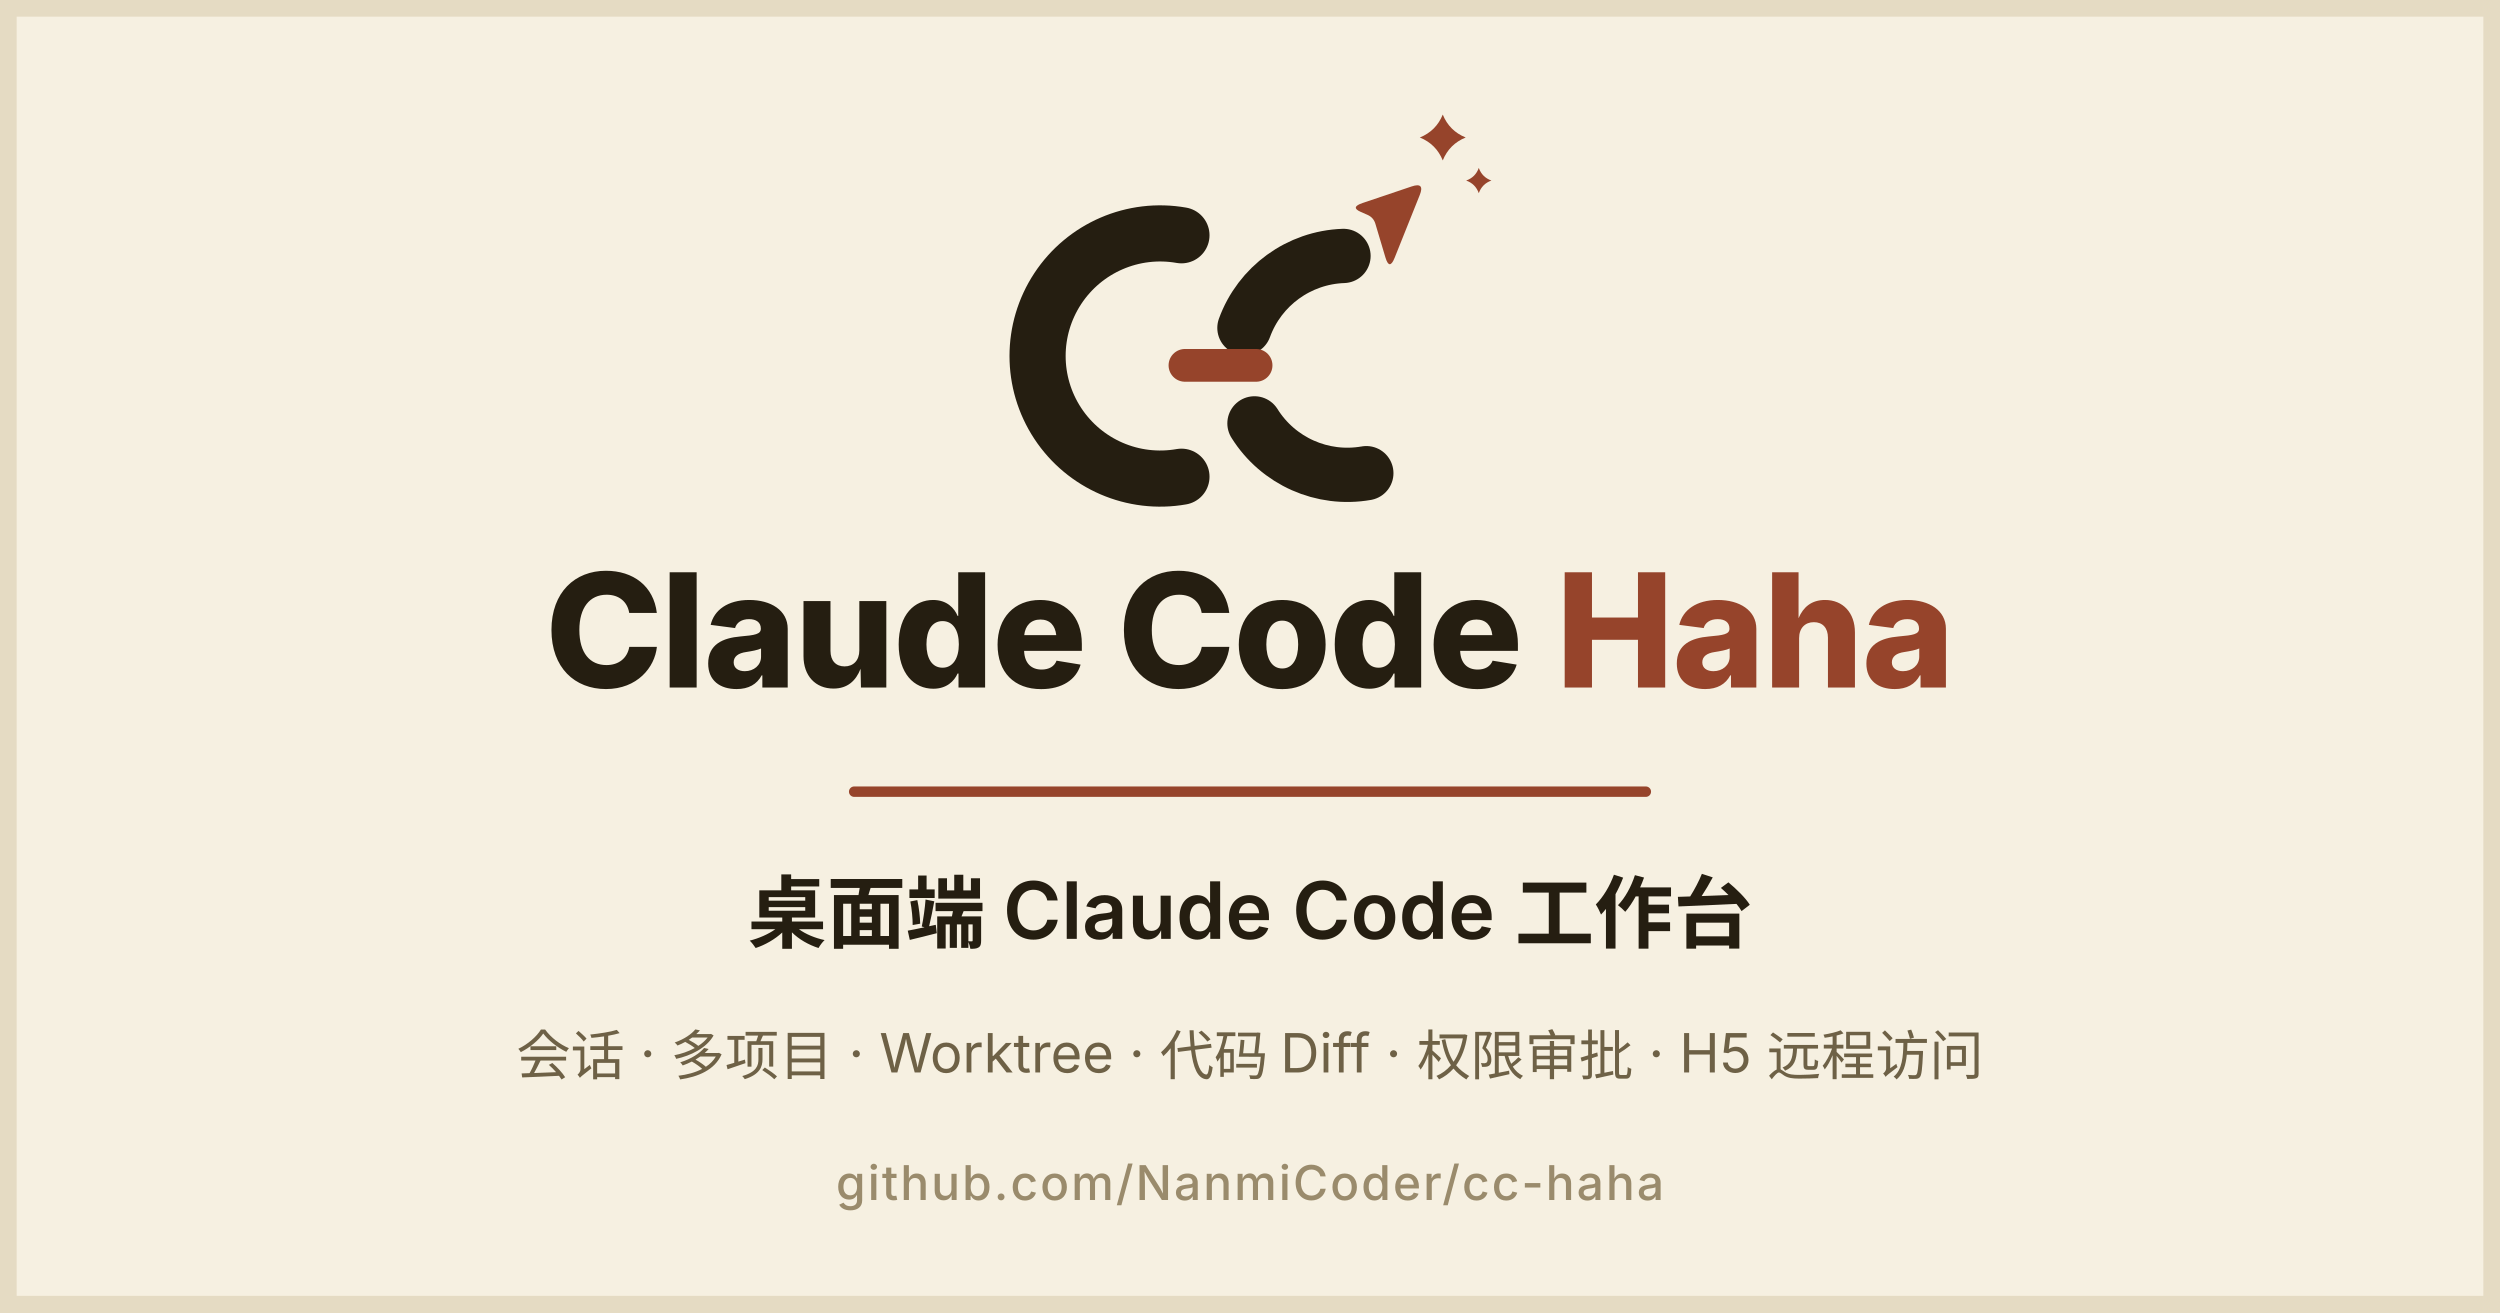
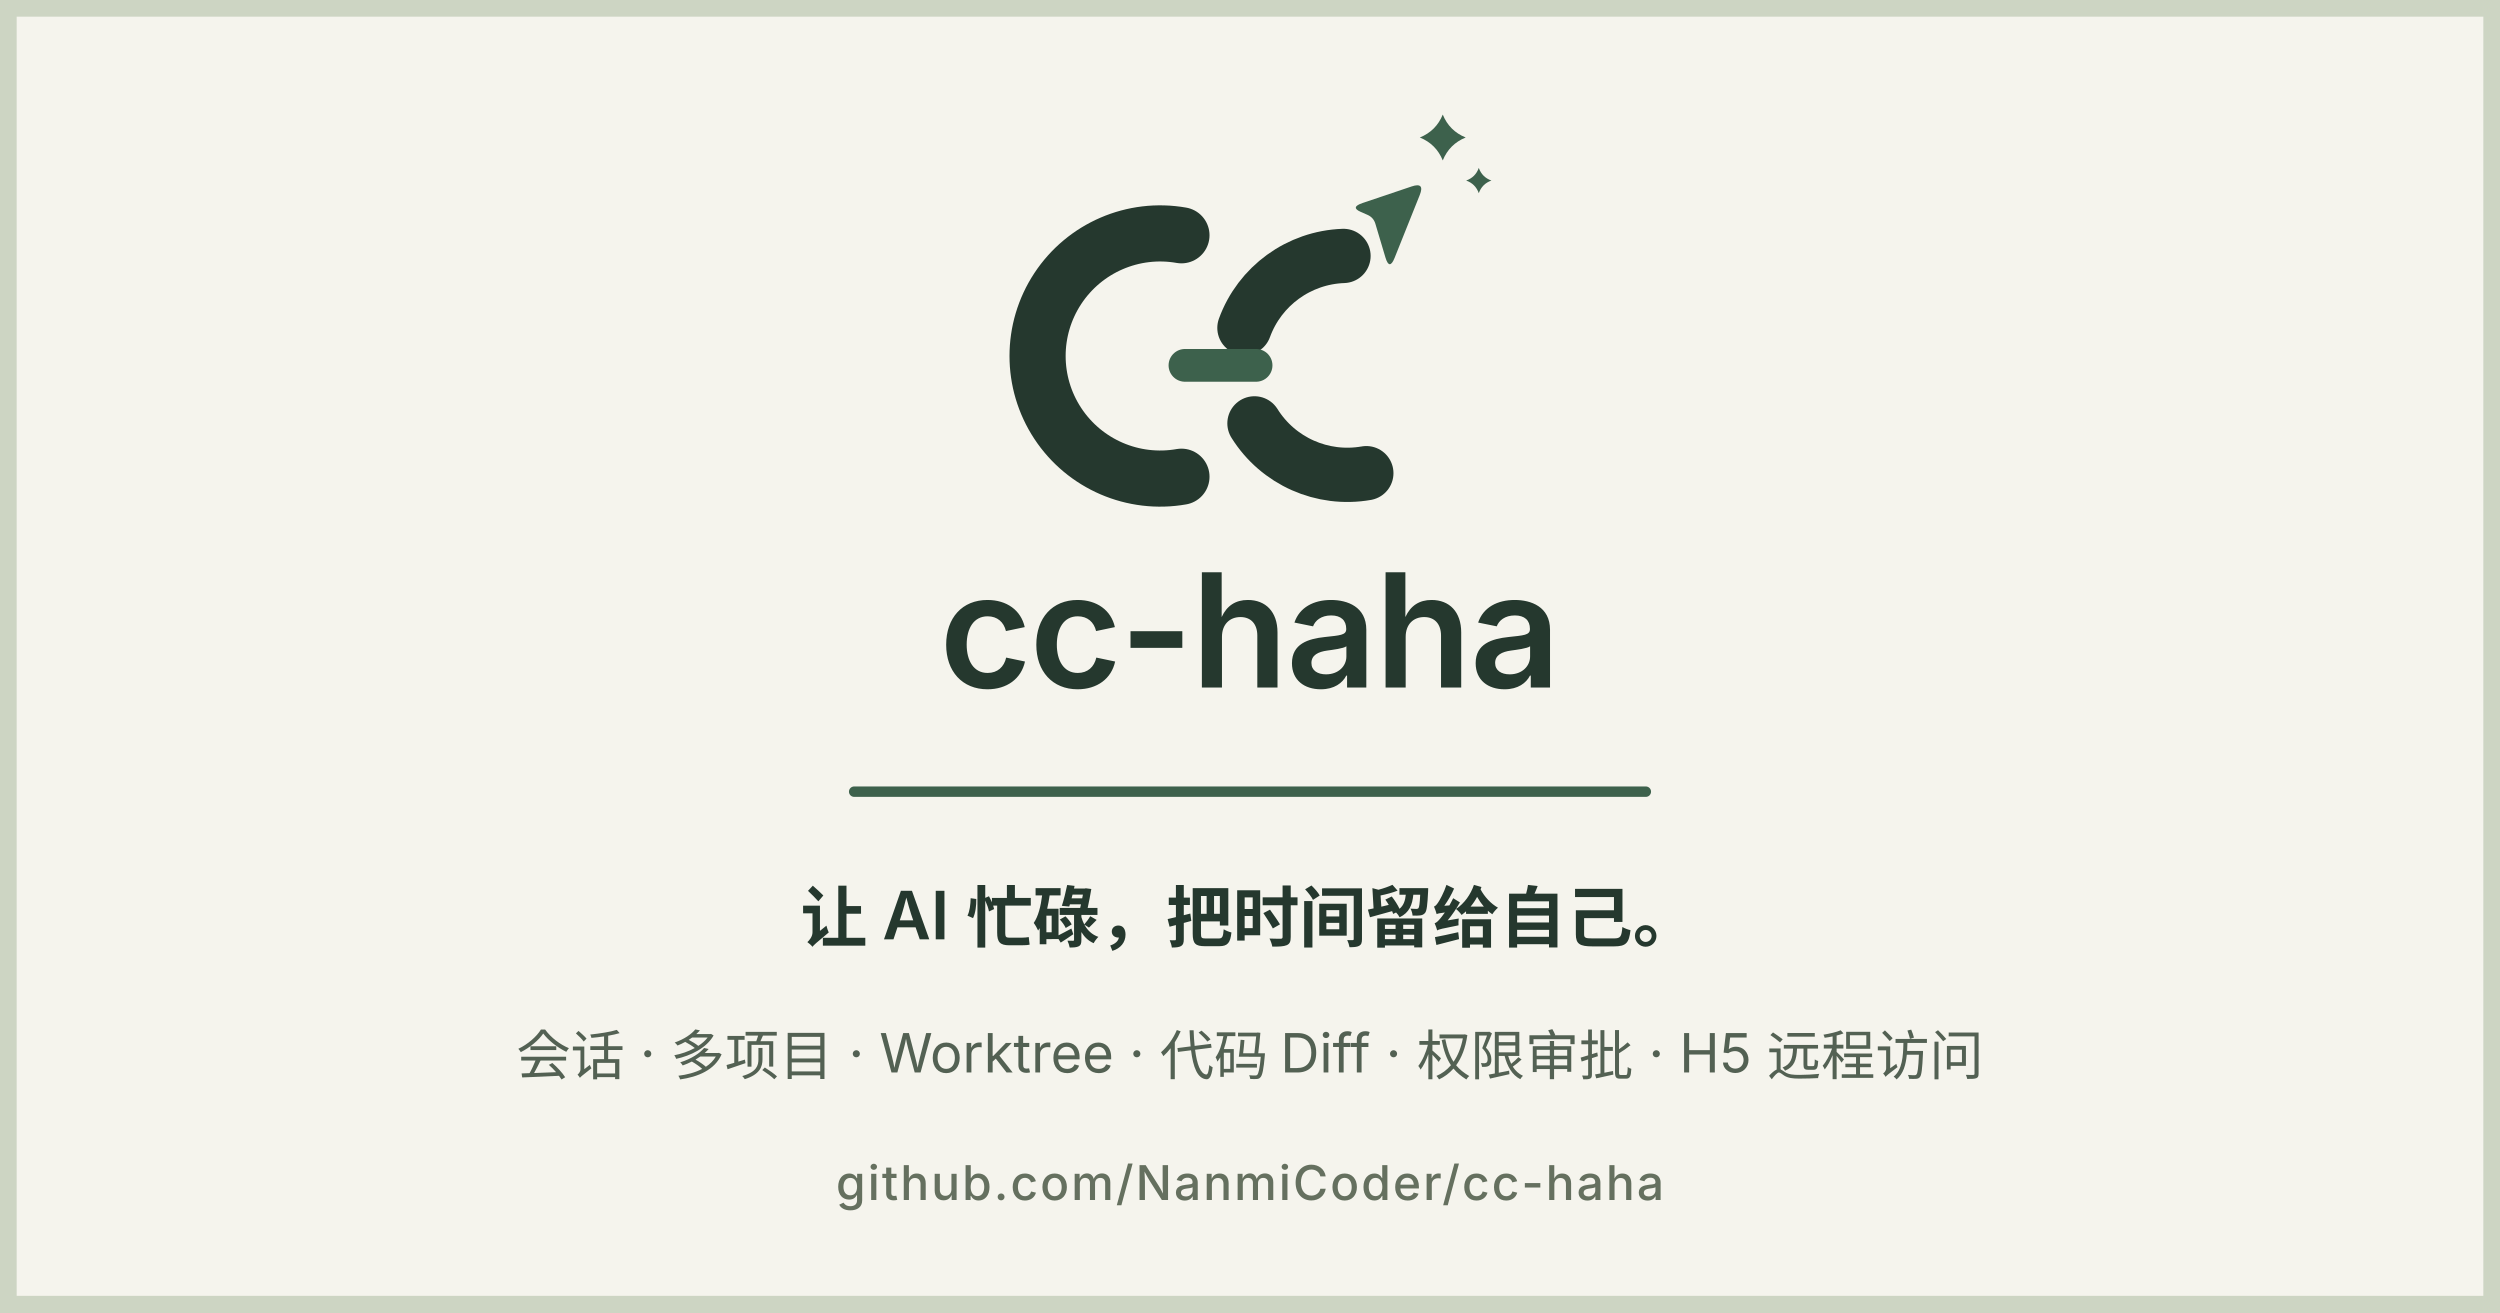
<svg xmlns="http://www.w3.org/2000/svg" width="1200" height="630" viewBox="0 0 1200 630" fill="none">
-   <rect width="1200" height="630" fill="#F6F0E1" />
-   <rect x="0" y="0" width="1200" height="630" fill="none" stroke="#E5DBC3" stroke-width="16" />
+   <rect width="1200" height="630" fill="#F5F4ED" />
+   <rect x="0" y="0" width="1200" height="630" fill="none" stroke="#CDD5C3" stroke-width="16" />
  <g transform="translate(370.47,-83.35) scale(0.44917)">
-     <path d="M437.75 695.01A131 131 0 1 1 437.75 436.99" fill="none" stroke="#251E11" stroke-width="60" stroke-linecap="round" />
-     <path d="M505.06 535.98A117 117 0 0 1 610.92 459.07" fill="none" stroke="#251E11" stroke-width="58" stroke-linecap="round" />
-     <path d="M635.32 691.22A117 117 0 0 1 515.78 638.00" fill="none" stroke="#251E11" stroke-width="58" stroke-linecap="round" />
-     <path d="M441.5 576H517.5" fill="none" stroke="#96442B" stroke-width="35" stroke-linecap="round" />
-     <path d="M683.79 384.80Q698.00 380.00 692.43 393.93L665.57 461.07Q660.00 475.00 655.71 460.63L645.00 424.71Q643.00 418.00 636.59 415.18L629.25 411.95Q618.00 407.00 631.26 402.52L683.79 384.80Z" fill="#96442B" />
-     <path d="M717.00 308.00Q724.07 325.43 741.50 332.50Q724.07 339.57 717.00 357.00Q709.93 339.57 692.50 332.50Q709.93 325.43 717.00 308.00Z" fill="#96442B" />
-     <path d="M755.50 365.00Q759.04 374.96 769.00 378.50Q759.04 382.04 755.50 392.00Q751.96 382.04 742.00 378.50Q751.96 374.96 755.50 365.00Z" fill="#96442B" />
+     <path d="M437.75 695.01A131 131 0 1 1 437.75 436.99" fill="none" stroke="#25382E" stroke-width="60" stroke-linecap="round" />
+     <path d="M505.06 535.98A117 117 0 0 1 610.92 459.07" fill="none" stroke="#25382E" stroke-width="58" stroke-linecap="round" />
+     <path d="M635.32 691.22A117 117 0 0 1 515.78 638.00" fill="none" stroke="#25382E" stroke-width="58" stroke-linecap="round" />
+     <path d="M441.5 576H517.5" fill="none" stroke="#3D614C" stroke-width="35" stroke-linecap="round" />
+     <path d="M683.79 384.80Q698.00 380.00 692.43 393.93L665.57 461.07Q660.00 475.00 655.71 460.63L645.00 424.71Q643.00 418.00 636.59 415.18L629.25 411.95Q618.00 407.00 631.26 402.52L683.79 384.80Z" fill="#3D614C" />
+     <path d="M717.00 308.00Q724.07 325.43 741.50 332.50Q724.07 339.57 717.00 357.00Q709.93 339.57 692.50 332.50Q709.93 325.43 717.00 308.00Z" fill="#3D614C" />
+     <path d="M755.50 365.00Q759.04 374.96 769.00 378.50Q759.04 382.04 755.50 392.00Q751.96 382.04 742.00 378.50Q751.96 374.96 755.50 365.00Z" fill="#3D614C" />
  </g>
-   <text x="600.0" y="330" text-anchor="middle" fill="#251E11" font-family="SF Pro Display, -apple-system, BlinkMacSystemFont, Avenir Next, Inter, Segoe UI, Helvetica Neue, Arial, sans-serif" font-size="76" font-weight="800" letter-spacing="-1">Claude Code <tspan fill="#96442B">Haha</tspan>
-   </text>
-   <path d="M410.0 380H790.0" stroke="#96442B" stroke-width="5" stroke-linecap="round" />
-   <text x="600.0" y="452" text-anchor="middle" fill="#251E11" font-family="SF Pro Display, -apple-system, BlinkMacSystemFont, Avenir Next, Inter, Segoe UI, Helvetica Neue, Arial, sans-serif" font-size="38" font-weight="600">桌面端 Claude Code 工作台</text>
-   <text x="600.0" y="516" text-anchor="middle" fill="#6E6146" font-family="SF Pro Display, -apple-system, BlinkMacSystemFont, Avenir Next, Inter, Segoe UI, Helvetica Neue, Arial, sans-serif" font-size="26" font-weight="400">会话 · 多项目 · Worktree · 代码 Diff · 权限审批 · H5 远程访问</text>
-   <text x="600.0" y="576" text-anchor="middle" fill="#9A8B6C" font-family="SF Pro Display, -apple-system, BlinkMacSystemFont, Avenir Next, Inter, Segoe UI, Helvetica Neue, Arial, sans-serif" font-size="23" font-weight="500" letter-spacing="1">github.com/NanmiCoder/cc-haha</text>
+   <text x="600.0" y="330" text-anchor="middle" fill="#25382E" font-family="SF Pro Display, -apple-system, BlinkMacSystemFont, Avenir Next, Inter, Segoe UI, Helvetica Neue, Arial, sans-serif" font-size="76" font-weight="600" letter-spacing="-1">cc-haha</text>
+   <path d="M410.0 380H790.0" stroke="#3D614C" stroke-width="5" stroke-linecap="round" />
+   <text x="600.0" y="452" text-anchor="middle" fill="#25382E" font-family="SF Pro Display, -apple-system, BlinkMacSystemFont, Avenir Next, Inter, Segoe UI, Helvetica Neue, Arial, sans-serif" font-size="32" font-weight="600">让 AI 忙碌，把时间留给自己。</text>
+   <text x="600.0" y="516" text-anchor="middle" fill="#536153" font-family="SF Pro Display, -apple-system, BlinkMacSystemFont, Avenir Next, Inter, Segoe UI, Helvetica Neue, Arial, sans-serif" font-size="26" font-weight="400">会话 · 多项目 · Worktree · 代码 Diff · 权限审批 · H5 远程访问</text>
+   <text x="600.0" y="576" text-anchor="middle" fill="#65705F" font-family="SF Pro Display, -apple-system, BlinkMacSystemFont, Avenir Next, Inter, Segoe UI, Helvetica Neue, Arial, sans-serif" font-size="23" font-weight="500" letter-spacing="1">github.com/NanmiCoder/cc-haha</text>
</svg>
